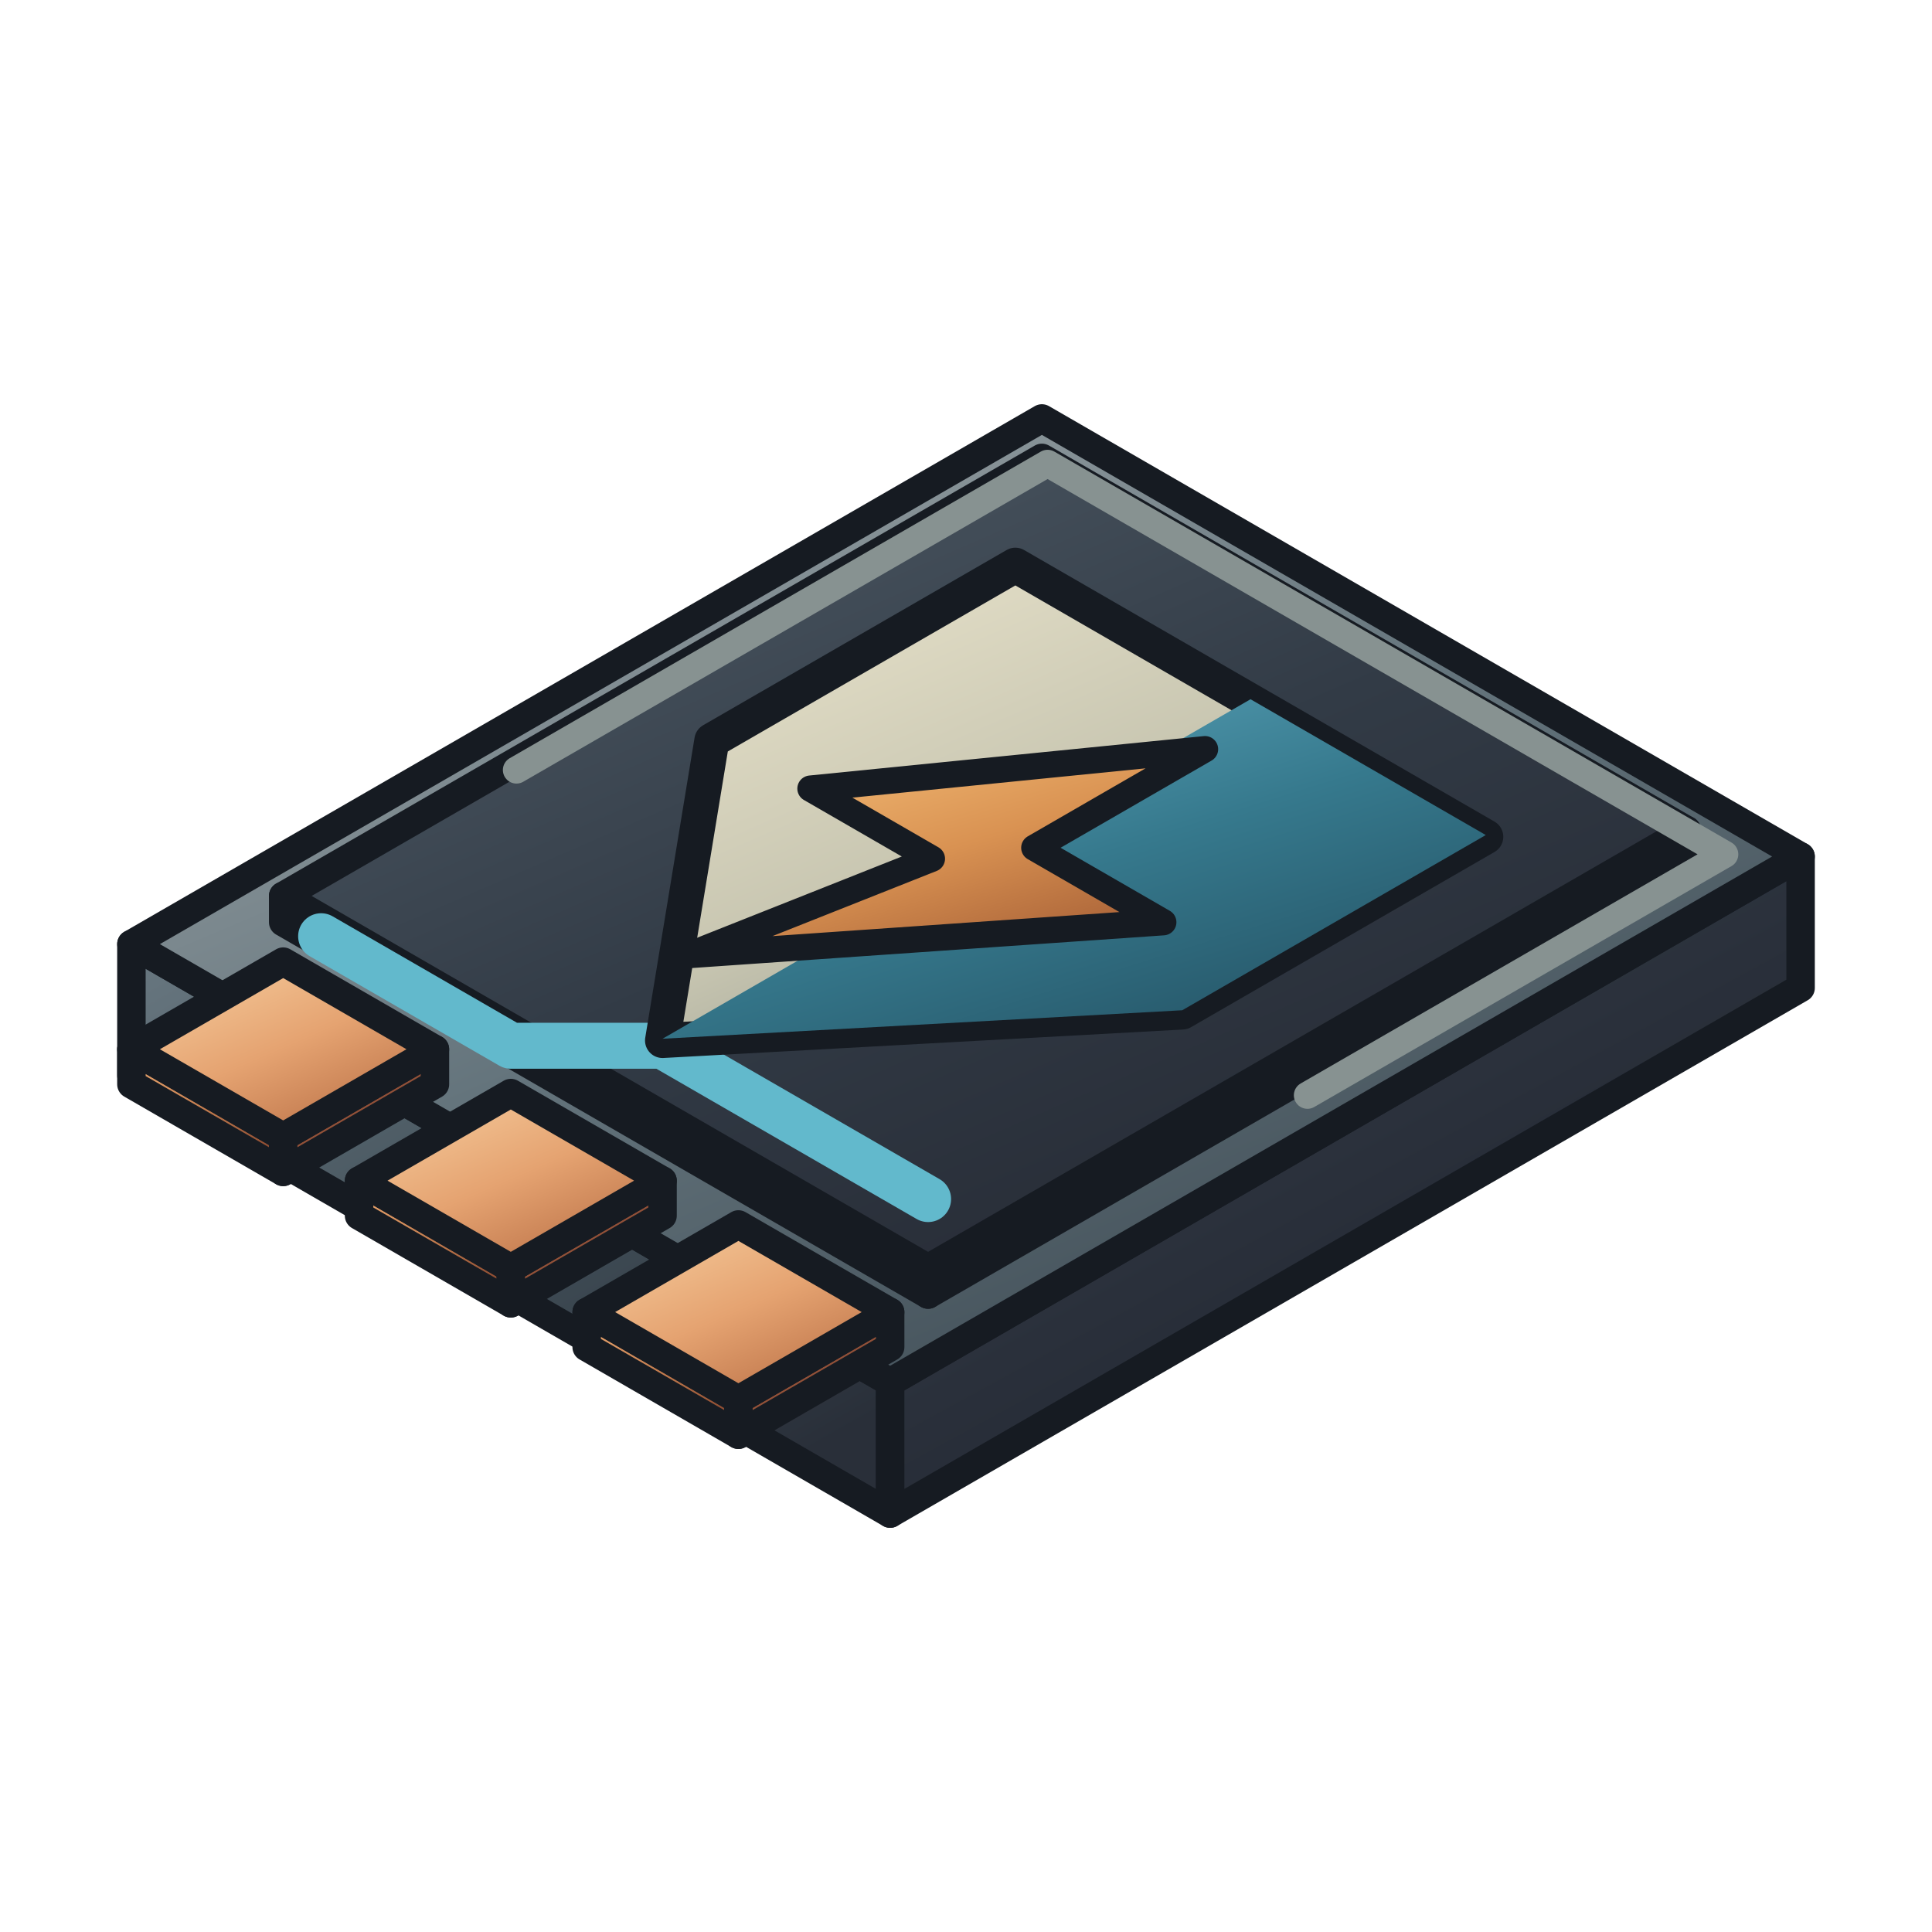
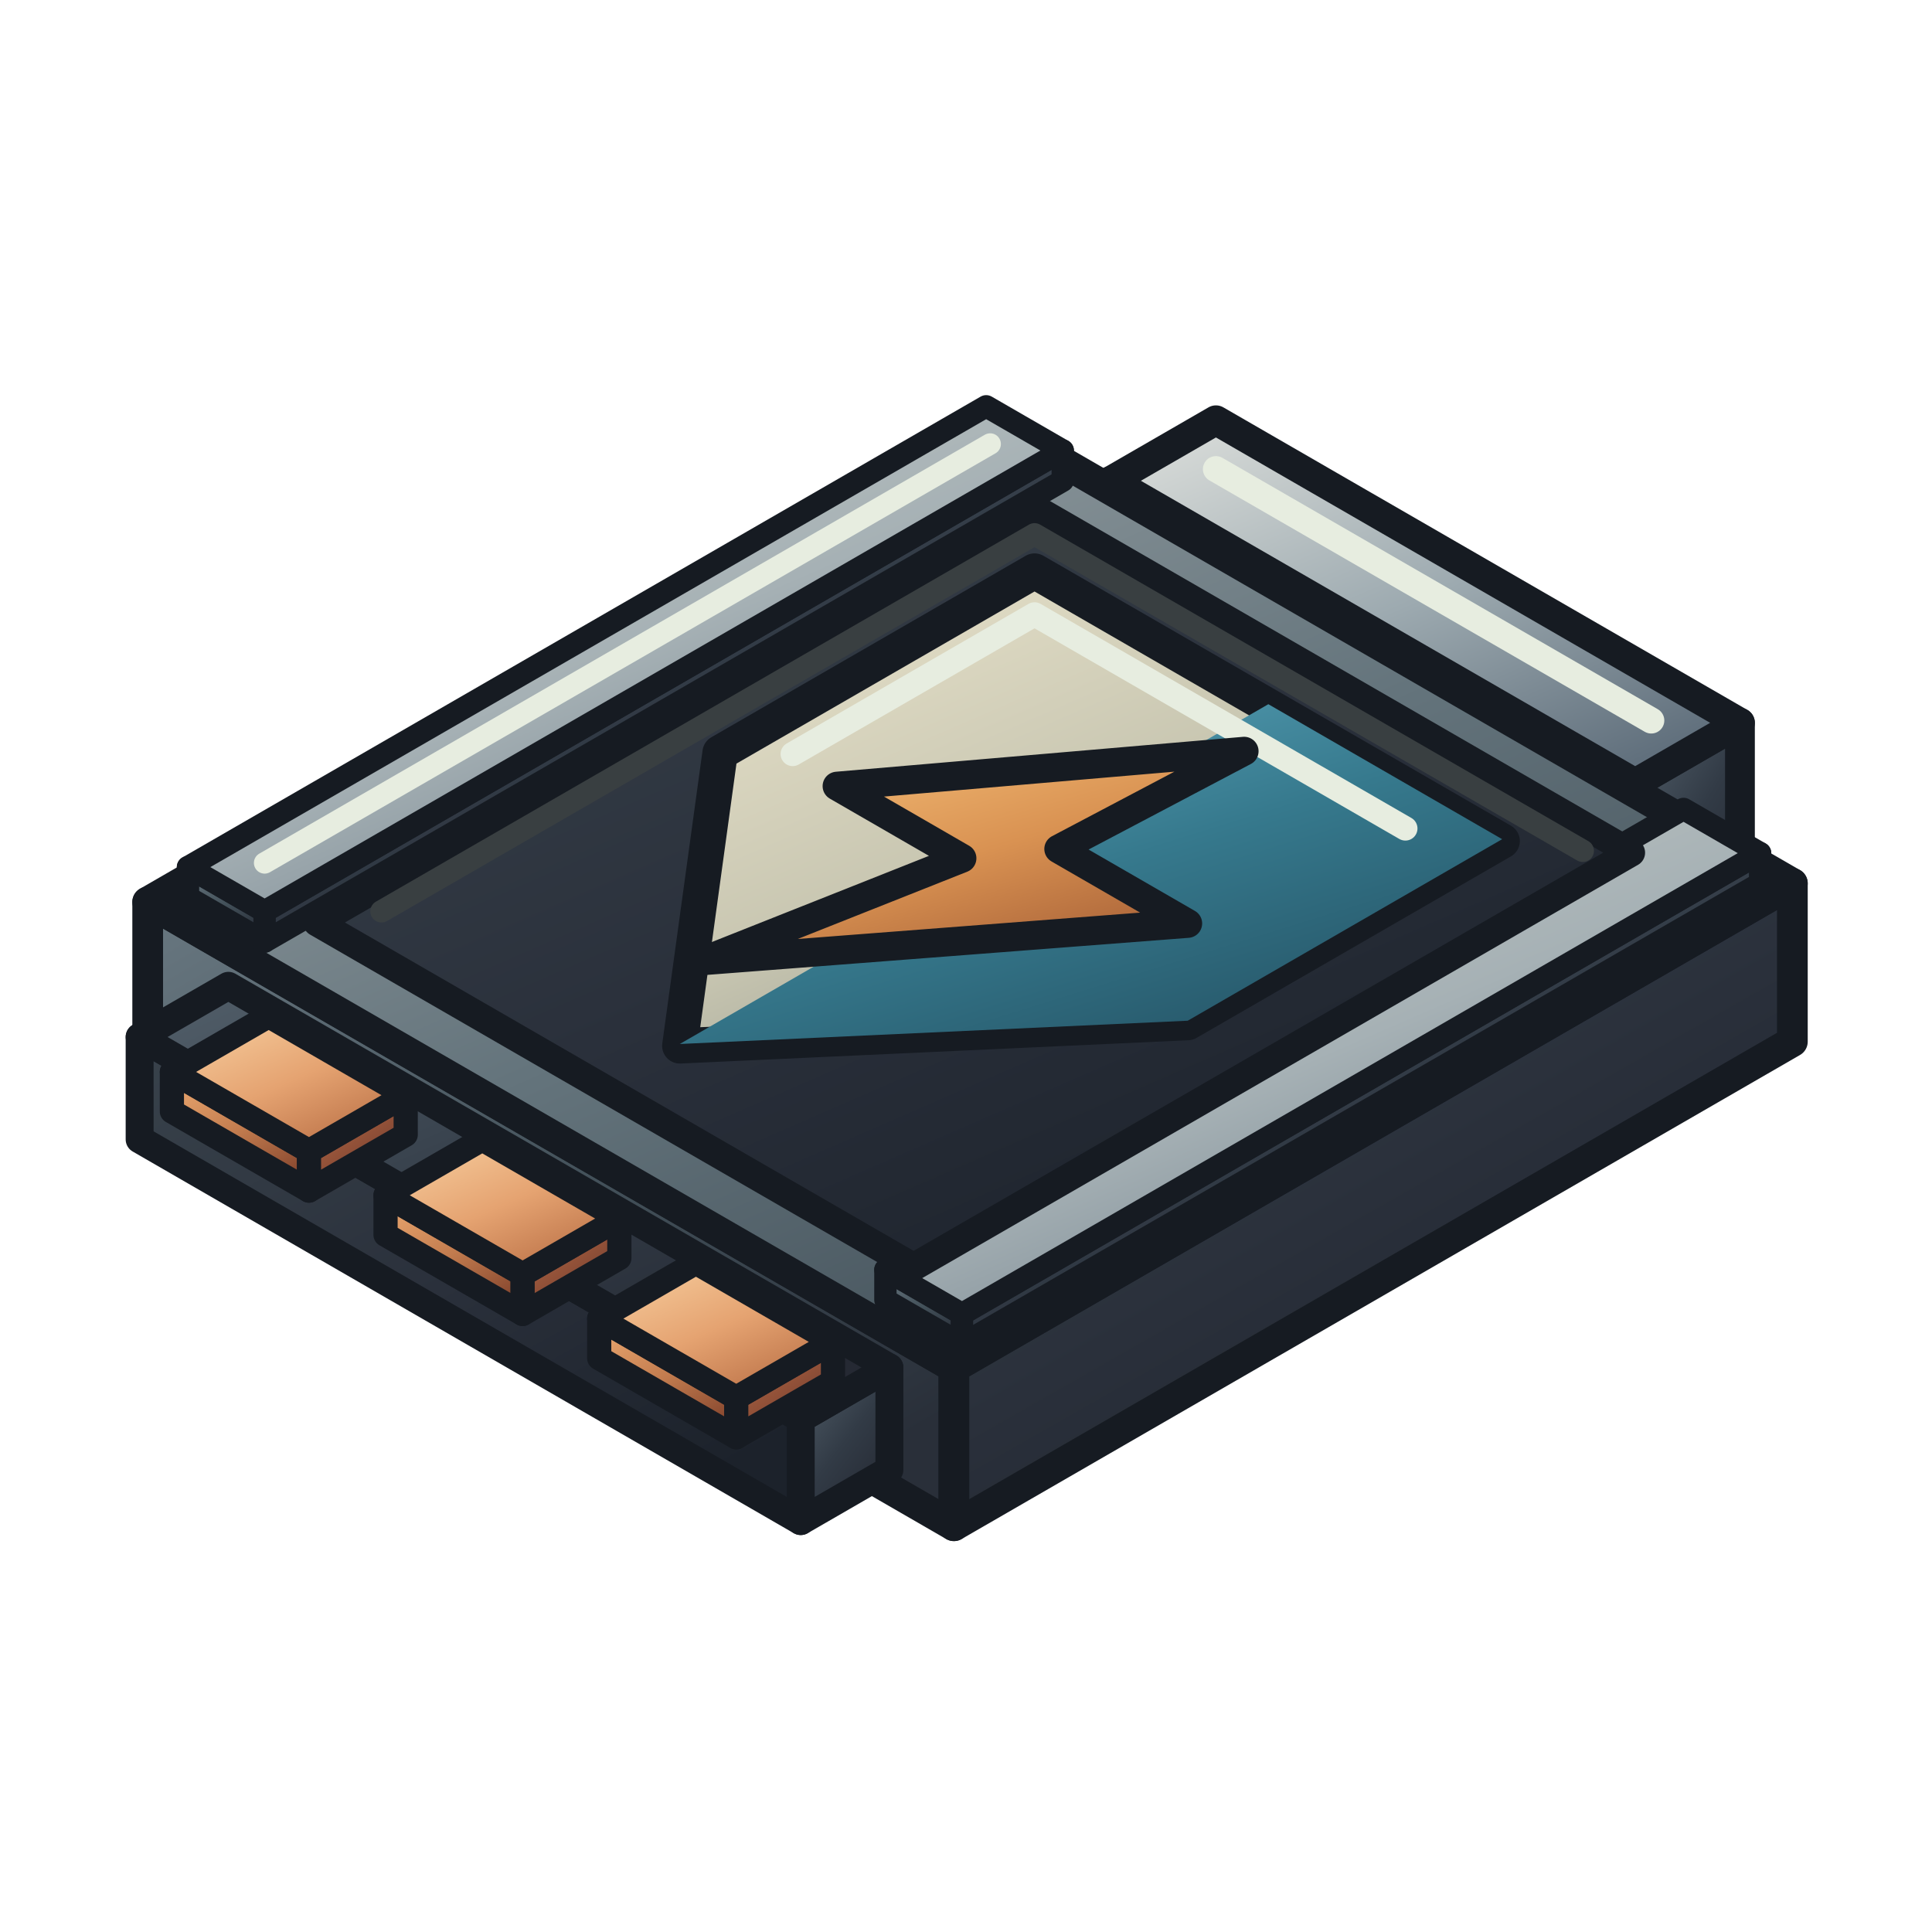
- <svg xmlns="http://www.w3.org/2000/svg" width="128" height="128" viewBox="-23.785 -12.553 44.105 44.105">
+ <svg xmlns="http://www.w3.org/2000/svg" width="128" height="128" viewBox="-23.092 -11.279 41.507 41.507">
  <defs>
    <linearGradient id="shade-body" x1="0%" y1="0%" x2="75%" y2="100%">
      <stop offset="0" stop-color="#697881" />
      <stop offset=".55" stop-color="#43515a" />
      <stop offset="1" stop-color="#292f39" />
    </linearGradient>
    <linearGradient id="shade-ceramic" x1="0%" y1="0%" x2="75%" y2="100%">
      <stop offset="0" stop-color="#ece6ce" />
      <stop offset=".55" stop-color="#c8c6b1" />
      <stop offset="1" stop-color="#8a9088" />
    </linearGradient>
    <linearGradient id="shade-copper" x1="0%" y1="0%" x2="75%" y2="100%">
      <stop offset="0" stop-color="#efac73" />
      <stop offset=".55" stop-color="#c17b4e" />
      <stop offset="1" stop-color="#86462e" />
    </linearGradient>
    <linearGradient id="shade-copper_dark" x1="0%" y1="0%" x2="75%" y2="100%">
      <stop offset="0" stop-color="#b47150" />
      <stop offset=".55" stop-color="#925138" />
      <stop offset="1" stop-color="#663931" />
    </linearGradient>
    <linearGradient id="shade-copper_light" x1="0%" y1="0%" x2="75%" y2="100%">
      <stop offset="0" stop-color="#f9d3a4" />
      <stop offset=".55" stop-color="#e5a371" />
      <stop offset="1" stop-color="#ba7046" />
    </linearGradient>
    <linearGradient id="shade-dark" x1="0%" y1="0%" x2="75%" y2="100%">
      <stop offset="0" stop-color="#53606b" />
      <stop offset=".55" stop-color="#323b46" />
      <stop offset="1" stop-color="#252933" />
    </linearGradient>
    <linearGradient id="shade-diamond_dark" x1="0%" y1="0%" x2="75%" y2="100%">
      <stop offset="0" stop-color="#63aec4" />
      <stop offset=".55" stop-color="#36798d" />
      <stop offset="1" stop-color="#255466" />
    </linearGradient>
+     <linearGradient id="shade-edge" x1="0%" y1="0%" x2="75%" y2="100%">
+       <stop offset="0" stop-color="#ccd0c9" />
+       <stop offset=".55" stop-color="#a6b1b5" />
+       <stop offset="1" stop-color="#667683" />
+     </linearGradient>
    <linearGradient id="shade-lumivex" x1="0%" y1="0%" x2="75%" y2="100%">
      <stop offset="0" stop-color="#f8c47d" />
      <stop offset=".55" stop-color="#d99252" />
      <stop offset="1" stop-color="#a65f36" />
    </linearGradient>
    <linearGradient id="shade-shadow" x1="0%" y1="0%" x2="75%" y2="100%">
      <stop offset="0" stop-color="#39434c" />
      <stop offset=".55" stop-color="#2a303b" />
      <stop offset="1" stop-color="#1c222b" />
    </linearGradient>
+     <linearGradient id="shade-steel" x1="0%" y1="0%" x2="75%" y2="100%">
+       <stop offset="0" stop-color="#e0e2de" />
+       <stop offset=".55" stop-color="#9daab0" />
+       <stop offset="1" stop-color="#61707d" />
+     </linearGradient>
    <linearGradient id="shade-top" x1="0%" y1="0%" x2="75%" y2="100%">
      <stop offset="0" stop-color="#a8afb1" />
      <stop offset=".55" stop-color="#64747c" />
      <stop offset="1" stop-color="#3c4952" />
    </linearGradient>
  </defs>
-   <polygon points="-20.785,12 -3.464,22 -3.464,19 -20.785,9" fill="url(#shade-body)" stroke="#161b22" stroke-width="0.65" stroke-linejoin="round" />
-   <polygon points="17.32,10 -3.464,22 -3.464,19 17.32,7" fill="url(#shade-shadow)" stroke="#161b22" stroke-width="0.65" stroke-linejoin="round" />
-   <polygon points="0,-3 17.32,7 -3.464,19 -20.785,9" fill="url(#shade-top)" stroke="#161b22" stroke-width="0.65" stroke-linejoin="round" />
-   <polygon points="-17.32,8.5 -2.598,17 -2.598,16.4 -17.32,7.9" fill="url(#shade-body)" stroke="#161b22" stroke-width="0.65" stroke-linejoin="round" />
-   <polygon points="14.722,7 -2.598,17 -2.598,16.4 14.722,6.4" fill="url(#shade-dark)" stroke="#161b22" stroke-width="0.65" stroke-linejoin="round" />
-   <polygon points="0,-2.1 14.722,6.4 -2.598,16.4 -17.32,7.9" fill="url(#shade-dark)" stroke="#161b22" stroke-width="0.65" stroke-linejoin="round" />
-   <polyline points="-11.995,5.025 0.13,-1.975 15.588,6.95 6.062,12.45" fill="none" stroke="#879291" stroke-width="0.62" stroke-linecap="round" stroke-linejoin="round" />
-   <polyline points="-16.454,8.82 -12.124,11.32 -8.66,11.32 -2.598,14.82" fill="none" stroke="#62b9cc" stroke-width="1.05" stroke-linecap="round" stroke-linejoin="round" />
-   <polygon points="-20.785,12.2 -17.32,14.2 -17.32,13.4 -20.785,11.4" fill="url(#shade-copper)" stroke="#161b22" stroke-width="0.65" stroke-linejoin="round" />
-   <polygon points="-13.856,12.2 -17.32,14.2 -17.32,13.4 -13.856,11.4" fill="url(#shade-copper_dark)" stroke="#161b22" stroke-width="0.65" stroke-linejoin="round" />
-   <polygon points="-17.32,9.4 -13.856,11.4 -17.32,13.4 -20.785,11.4" fill="url(#shade-copper_light)" stroke="#161b22" stroke-width="0.65" stroke-linejoin="round" />
-   <polygon points="-15.588,15.2 -12.124,17.2 -12.124,16.4 -15.588,14.4" fill="url(#shade-copper)" stroke="#161b22" stroke-width="0.65" stroke-linejoin="round" />
-   <polygon points="-8.66,15.2 -12.124,17.2 -12.124,16.4 -8.66,14.4" fill="url(#shade-copper_dark)" stroke="#161b22" stroke-width="0.65" stroke-linejoin="round" />
-   <polygon points="-12.124,12.4 -8.66,14.4 -12.124,16.4 -15.588,14.4" fill="url(#shade-copper_light)" stroke="#161b22" stroke-width="0.65" stroke-linejoin="round" />
-   <polygon points="-10.392,18.2 -6.928,20.2 -6.928,19.4 -10.392,17.4" fill="url(#shade-copper)" stroke="#161b22" stroke-width="0.65" stroke-linejoin="round" />
-   <polygon points="-3.464,18.2 -6.928,20.2 -6.928,19.4 -3.464,17.4" fill="url(#shade-copper_dark)" stroke="#161b22" stroke-width="0.65" stroke-linejoin="round" />
-   <polygon points="-6.928,15.4 -3.464,17.4 -6.928,19.4 -10.392,17.4" fill="url(#shade-copper_light)" stroke="#161b22" stroke-width="0.65" stroke-linejoin="round" />
-   <polygon points="-0.606,0.35 10.133,6.55 3.204,10.55 -8.66,11.2 -7.534,4.35" fill="url(#shade-ceramic)" stroke="#161b22" stroke-width="0.8" stroke-linejoin="round" />
-   <polygon points="4.763,3.41 10.133,6.51 3.204,10.51 -8.66,11.16" fill="url(#shade-diamond_dark)" stroke="#2b6579" stroke-width="0" stroke-linejoin="round" />
-   <polygon points="3.724,4.55 -5.283,5.45 -2.511,7.05 -8.054,9.25 2.771,8.5 -0.173,6.8" fill="url(#shade-lumivex)" stroke="#161b22" stroke-width="0.6" stroke-linejoin="round" />
+   <polygon points="0.779,2.65 12.038,9.15 12.038,5.55 0.779,-0.95" fill="url(#shade-body)" stroke="#161b22" stroke-width="0.64" stroke-linejoin="round" />
+   <polygon points="14.289,7.85 12.038,9.15 12.038,5.55 14.289,4.25" fill="url(#shade-dark)" stroke="#161b22" stroke-width="0.64" stroke-linejoin="round" />
+   <polygon points="3.031,-2.25 14.289,4.25 12.038,5.55 0.779,-0.95" fill="url(#shade-steel)" stroke="#161b22" stroke-width="0.64" stroke-linejoin="round" />
+   <polyline points="3.031,-1.2 12.384,4.2" fill="none" stroke="#e7ede0" stroke-width="0.56" stroke-linecap="round" stroke-linejoin="round" />
+   <polygon points="-19.919,11.5 -2.598,21.5 -2.598,18.1 -19.919,8.1" fill="url(#shade-body)" stroke="#161b22" stroke-width="0.66" stroke-linejoin="round" />
+   <polygon points="15.415,11.1 -2.598,21.5 -2.598,18.1 15.415,7.7" fill="url(#shade-shadow)" stroke="#161b22" stroke-width="0.66" stroke-linejoin="round" />
+   <polygon points="-1.905,-2.3 15.415,7.7 -2.598,18.1 -19.919,8.1" fill="url(#shade-top)" stroke="#161b22" stroke-width="0.66" stroke-linejoin="round" />
+   <polygon points="-19.053,8 -17.407,8.95 -17.407,8.3 -19.053,7.35" fill="url(#shade-body)" stroke="#161b22" stroke-width="0.48" stroke-linejoin="round" />
+   <polygon points="-0.26,-0.95 -17.407,8.95 -17.407,8.3 -0.26,-1.6" fill="url(#shade-dark)" stroke="#161b22" stroke-width="0.48" stroke-linejoin="round" />
+   <polygon points="-1.905,-2.55 -0.26,-1.6 -17.407,8.3 -19.053,7.35" fill="url(#shade-edge)" stroke="#161b22" stroke-width="0.48" stroke-linejoin="round" />
+   <polygon points="-4.07,16.65 -2.425,17.6 -2.425,16.95 -4.07,16" fill="url(#shade-body)" stroke="#161b22" stroke-width="0.48" stroke-linejoin="round" />
+   <polygon points="14.722,7.7 -2.425,17.6 -2.425,16.95 14.722,7.05" fill="url(#shade-dark)" stroke="#161b22" stroke-width="0.48" stroke-linejoin="round" />
+   <polygon points="13.077,6.1 14.722,7.05 -2.425,16.95 -4.07,16" fill="url(#shade-edge)" stroke="#161b22" stroke-width="0.48" stroke-linejoin="round" />
+   <polyline points="-17.407,7.26 -1.819,-1.74" fill="none" stroke="#e7ede0" stroke-width="0.46" stroke-linecap="round" stroke-linejoin="round" />
+   <polygon points="-0.866,-0.36 11.951,7.04 -3.464,15.94 -16.281,8.54" fill="url(#shade-shadow)" stroke="#161b22" stroke-width="0.6" stroke-linejoin="round" />
+   <polyline points="-14.896,8.3 -0.866,0.2 10.912,7" fill="none" stroke="#393f41" stroke-width="0.48" stroke-linecap="round" stroke-linejoin="round" />
+   <polygon points="-20.092,13.2 -5.889,21.4 -5.889,19.2 -20.092,11" fill="url(#shade-shadow)" stroke="#161b22" stroke-width="0.6" stroke-linejoin="round" />
+   <polygon points="-3.984,20.3 -5.889,21.4 -5.889,19.2 -3.984,18.1" fill="url(#shade-dark)" stroke="#161b22" stroke-width="0.6" stroke-linejoin="round" />
+   <polygon points="-18.186,9.9 -3.984,18.1 -5.889,19.2 -20.092,11" fill="url(#shade-dark)" stroke="#161b22" stroke-width="0.6" stroke-linejoin="round" />
+   <polygon points="-19.399,12.6 -16.454,14.3 -16.454,13.45 -19.399,11.75" fill="url(#shade-copper)" stroke="#161b22" stroke-width="0.52" stroke-linejoin="round" />
+   <polygon points="-14.376,13.1 -16.454,14.3 -16.454,13.45 -14.376,12.25" fill="url(#shade-copper_dark)" stroke="#161b22" stroke-width="0.52" stroke-linejoin="round" />
+   <polygon points="-17.32,10.55 -14.376,12.25 -16.454,13.45 -19.399,11.75" fill="url(#shade-copper_light)" stroke="#161b22" stroke-width="0.52" stroke-linejoin="round" />
+   <polygon points="-14.809,15.25 -11.864,16.95 -11.864,16.1 -14.809,14.4" fill="url(#shade-copper)" stroke="#161b22" stroke-width="0.52" stroke-linejoin="round" />
+   <polygon points="-9.786,15.75 -11.864,16.95 -11.864,16.1 -9.786,14.9" fill="url(#shade-copper_dark)" stroke="#161b22" stroke-width="0.52" stroke-linejoin="round" />
+   <polygon points="-12.731,13.2 -9.786,14.9 -11.864,16.1 -14.809,14.4" fill="url(#shade-copper_light)" stroke="#161b22" stroke-width="0.52" stroke-linejoin="round" />
+   <polygon points="-10.219,17.9 -7.275,19.6 -7.275,18.75 -10.219,17.05" fill="url(#shade-copper)" stroke="#161b22" stroke-width="0.52" stroke-linejoin="round" />
+   <polygon points="-5.196,18.4 -7.275,19.6 -7.275,18.75 -5.196,17.55" fill="url(#shade-copper_dark)" stroke="#161b22" stroke-width="0.52" stroke-linejoin="round" />
+   <polygon points="-8.141,15.85 -5.196,17.55 -7.275,18.75 -10.219,17.05" fill="url(#shade-copper_light)" stroke="#161b22" stroke-width="0.52" stroke-linejoin="round" />
+   <polygon points="-0.866,0.99 9.18,6.79 2.425,10.69 -8.487,11.19 -7.621,4.89" fill="url(#shade-ceramic)" stroke="#161b22" stroke-width="0.76" stroke-linejoin="round" />
+   <polygon points="4.157,3.85 9.18,6.75 2.425,10.65 -8.487,11.15" fill="url(#shade-diamond_dark)" stroke="#2b6579" stroke-width="0" stroke-linejoin="round" />
+   <polyline points="-6.062,4.92 -0.866,1.92 7.101,6.52" fill="none" stroke="#e7ede0" stroke-width="0.52" stroke-linecap="round" stroke-linejoin="round" />
+   <polygon points="3.637,4.86 -5.109,5.61 -2.425,7.16 -7.967,9.36 2.425,8.56 -0.346,6.96" fill="url(#shade-lumivex)" stroke="#161b22" stroke-width="0.62" stroke-linejoin="round" />
</svg>
